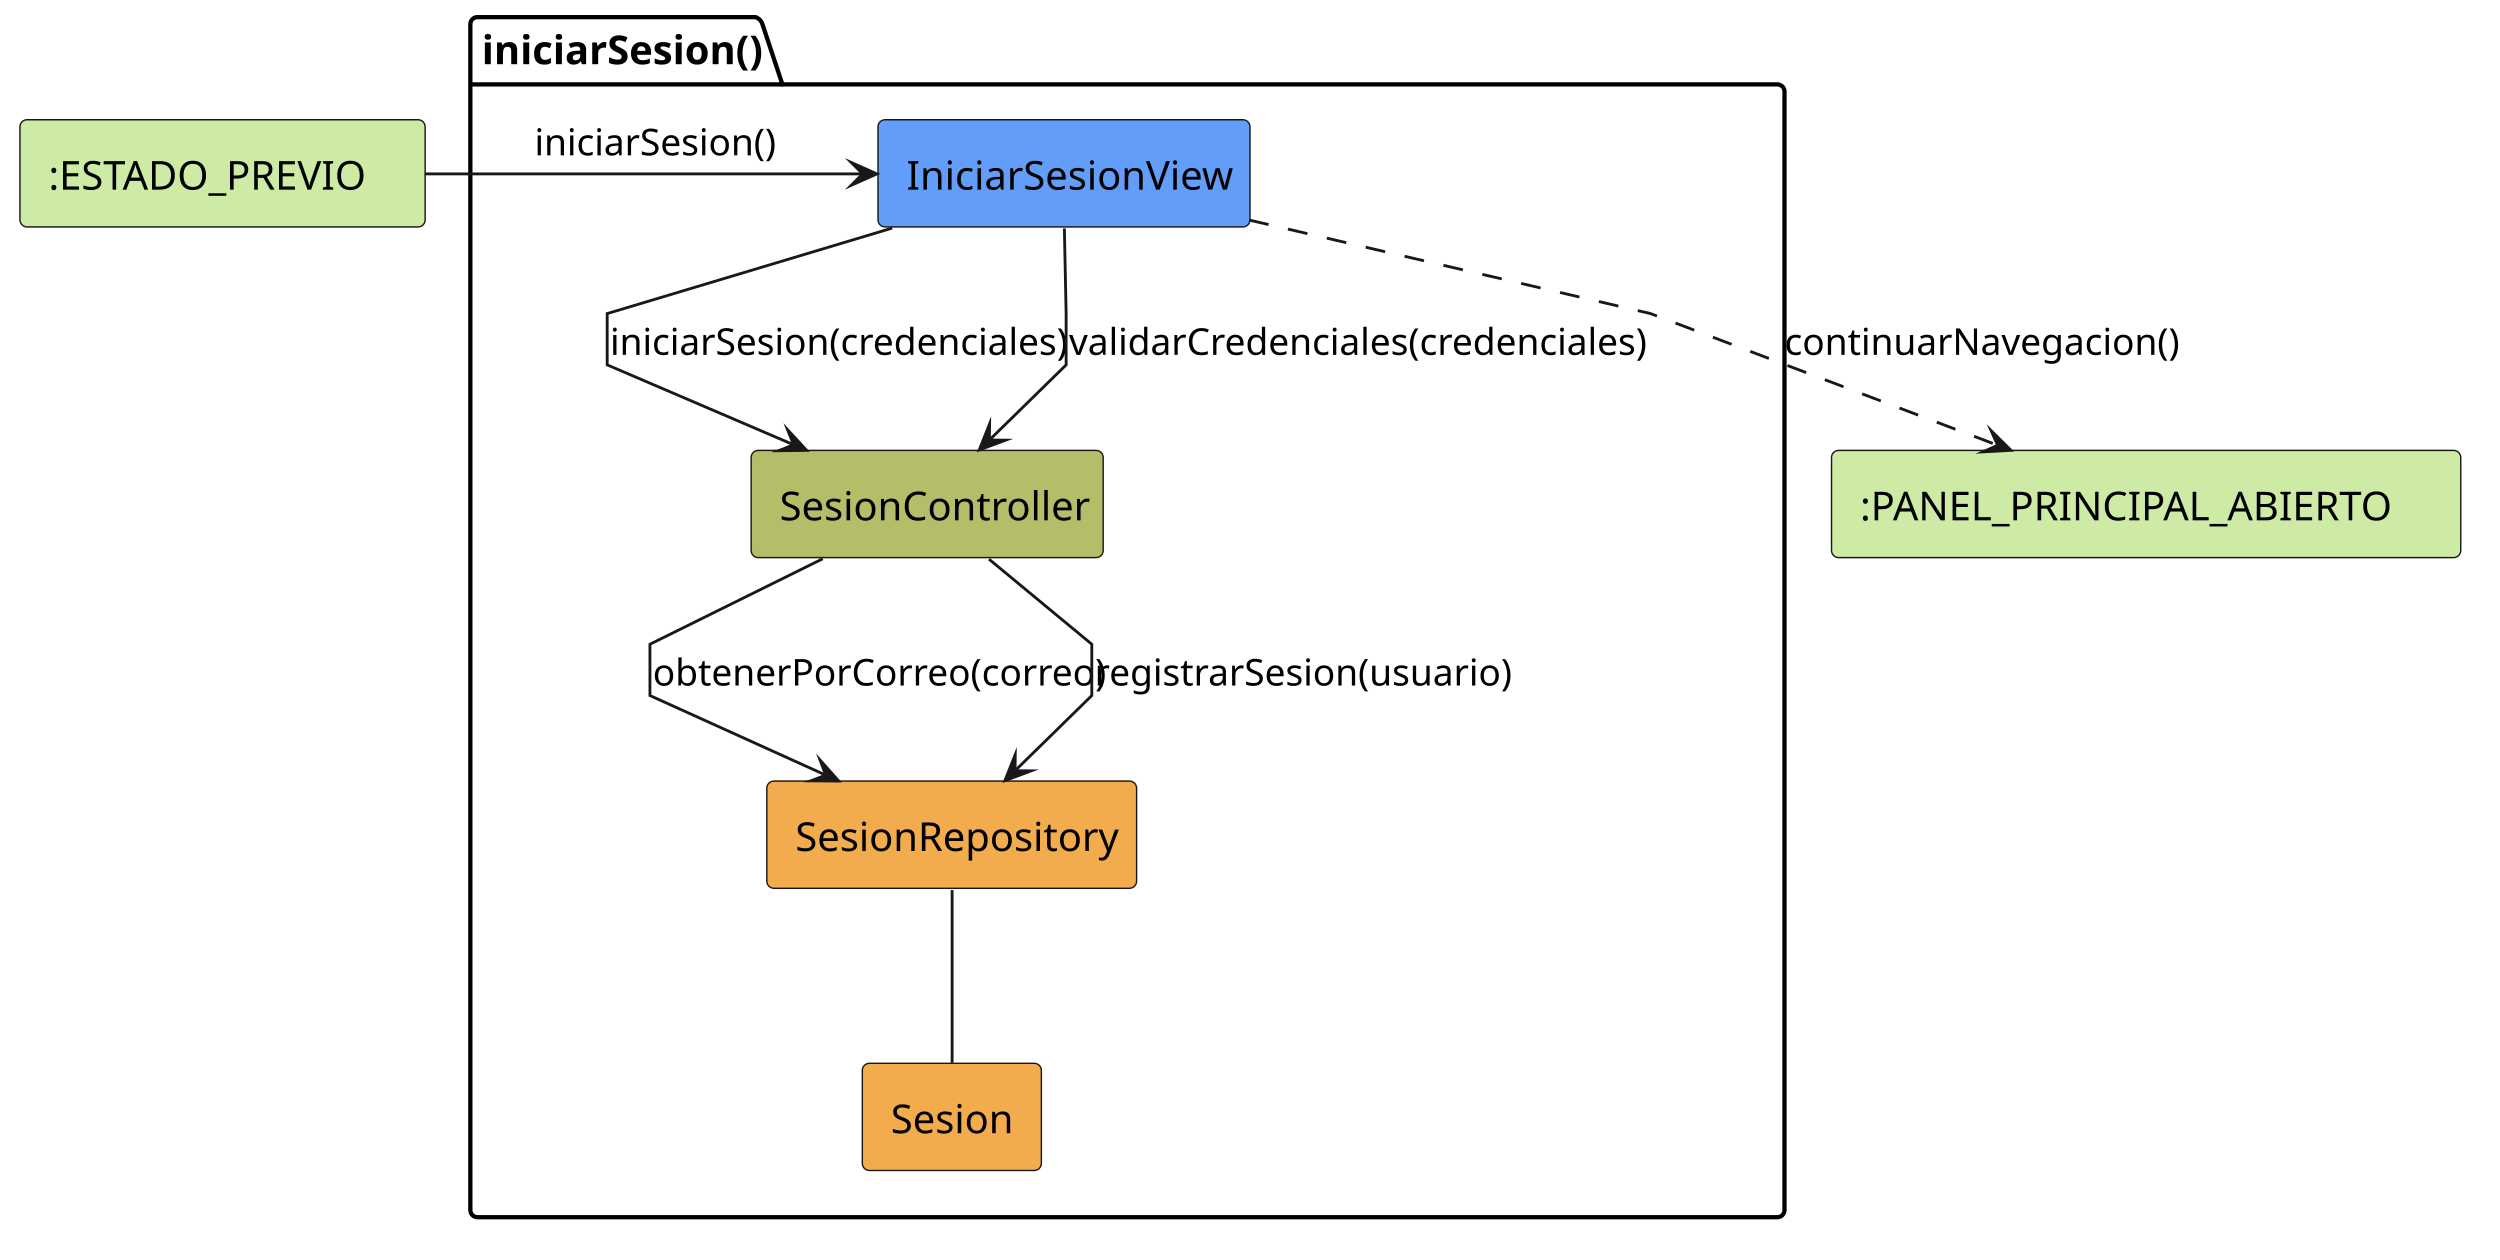
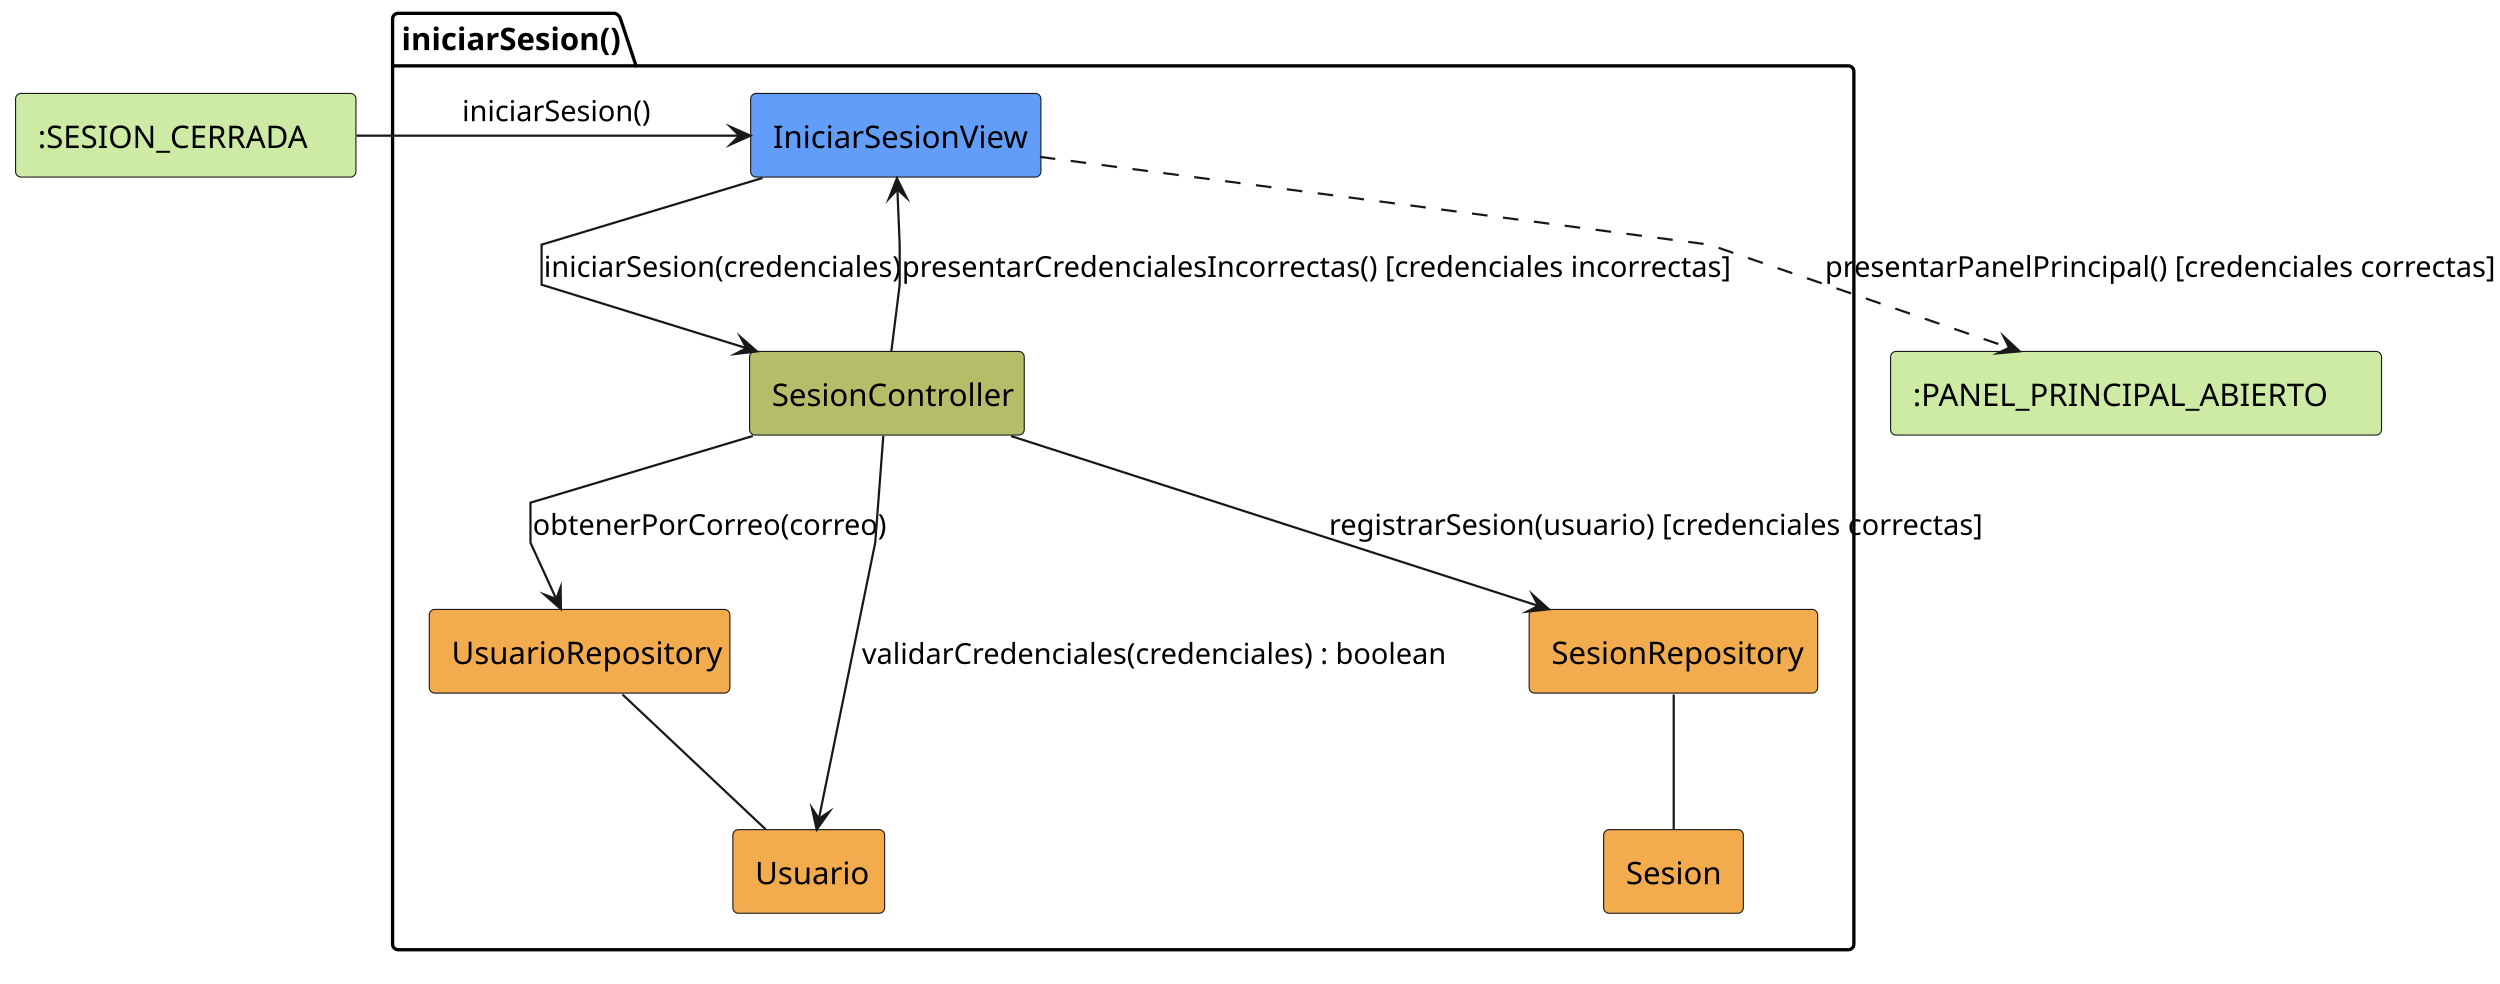
- <svg xmlns="http://www.w3.org/2000/svg" contentStyleType="text/css" data-diagram-type="DESCRIPTION" height="442px" preserveAspectRatio="none" style="width:877px;height:442px;background:#FFFFFF;" version="1.1" viewBox="0 0 877 442" width="877px" zoomAndPan="magnify">
+ <svg xmlns="http://www.w3.org/2000/svg" contentStyleType="text/css" data-diagram-type="DESCRIPTION" height="442px" preserveAspectRatio="none" style="width:1124px;height:442px;background:#FFFFFF;" version="1.1" viewBox="0 0 1124 442" width="1124px" zoomAndPan="magnify">
  <defs />
  <g>
    <g class="cluster" data-qualified-name="iniciarSesion" data-source-line="4" id="ent0002">
-       <path d="M167.5,6 L264.969,6 A3.75,3.75 0 0 1 267.469,8.5 L274.469,29.609 L623.5,29.609 A2.5,2.5 0 0 1 626,32.109 L626,424.5 A2.5,2.5 0 0 1 623.5,427 L167.5,427 A2.5,2.5 0 0 1 165,424.5 L165,8.5 A2.5,2.5 0 0 1 167.5,6" fill="none" style="stroke:#000000;stroke-width:1.5;" />
-       <line style="stroke:#000000;stroke-width:1.5;" x1="165" x2="274.469" y1="29.609" y2="29.609" />
-       <text fill="#000000" font-family="sans-serif" font-size="14" font-weight="700" lengthAdjust="spacing" textLength="96.469" x="169" y="22.533">iniciarSesion()</text>
+       <path d="M179,6 L276.469,6 A3.75,3.75 0 0 1 278.969,8.5 L285.969,29.609 L831,29.609 A2.5,2.5 0 0 1 833.5,32.109 L833.5,424.5 A2.5,2.5 0 0 1 831,427 L179,427 A2.5,2.5 0 0 1 176.5,424.5 L176.5,8.5 A2.5,2.5 0 0 1 179,6" fill="none" style="stroke:#000000;stroke-width:1.5;" />
+       <line style="stroke:#000000;stroke-width:1.5;" x1="176.5" x2="285.969" y1="29.609" y2="29.609" />
+       <text fill="#000000" font-family="sans-serif" font-size="14" font-weight="700" lengthAdjust="spacing" textLength="96.469" x="180.5" y="22.533">iniciarSesion()</text>
    </g>
    <g class="entity" data-qualified-name="iniciarSesion.IniciarSesionView" data-source-line="5" id="ent0003">
-       <rect fill="#629EF9" height="37.609" rx="2.5" ry="2.5" style="stroke:#181818;stroke-width:0.5;" width="130.496" x="308" y="42" />
-       <text fill="#000000" font-family="sans-serif" font-size="14" lengthAdjust="spacing" textLength="110.496" x="318" y="66.533">IniciarSesionView</text>
+       <rect fill="#629EF9" height="37.609" rx="2.5" ry="2.5" style="stroke:#181818;stroke-width:0.5;" width="130.496" x="337.5" y="42" />
+       <text fill="#000000" font-family="sans-serif" font-size="14" lengthAdjust="spacing" textLength="110.496" x="347.5" y="66.533">IniciarSesionView</text>
    </g>
    <g class="entity" data-qualified-name="iniciarSesion.SesionController" data-source-line="6" id="ent0004">
-       <rect fill="#B5BD68" height="37.609" rx="2.5" ry="2.5" style="stroke:#181818;stroke-width:0.5;" width="123.496" x="263.5" y="158" />
-       <text fill="#000000" font-family="sans-serif" font-size="14" lengthAdjust="spacing" textLength="103.496" x="273.5" y="182.533">SesionController</text>
+       <rect fill="#B5BD68" height="37.609" rx="2.5" ry="2.5" style="stroke:#181818;stroke-width:0.5;" width="123.496" x="337" y="158" />
+       <text fill="#000000" font-family="sans-serif" font-size="14" lengthAdjust="spacing" textLength="103.496" x="347" y="182.533">SesionController</text>
    </g>
-     <g class="entity" data-qualified-name="iniciarSesion.SesionRepository" data-source-line="7" id="ent0005">
-       <rect fill="#F2AC4E" height="37.609" rx="2.5" ry="2.5" style="stroke:#181818;stroke-width:0.5;" width="129.724" x="269" y="274" />
-       <text fill="#000000" font-family="sans-serif" font-size="14" lengthAdjust="spacing" textLength="109.724" x="279" y="298.533">SesionRepository</text>
+     <g class="entity" data-qualified-name="iniciarSesion.UsuarioRepository" data-source-line="7" id="ent0005">
+       <rect fill="#F2AC4E" height="37.609" rx="2.5" ry="2.5" style="stroke:#181818;stroke-width:0.5;" width="135.158" x="193" y="274" />
+       <text fill="#000000" font-family="sans-serif" font-size="14" lengthAdjust="spacing" textLength="115.158" x="203" y="298.533">UsuarioRepository</text>
    </g>
-     <g class="entity" data-qualified-name="iniciarSesion.Sesion" data-source-line="8" id="ent0006">
-       <rect fill="#F2AC4E" height="37.609" rx="2.5" ry="2.5" style="stroke:#181818;stroke-width:0.5;" width="62.807" x="302.5" y="373" />
-       <text fill="#000000" font-family="sans-serif" font-size="14" lengthAdjust="spacing" textLength="42.807" x="312.5" y="397.533">Sesion</text>
+     <g class="entity" data-qualified-name="iniciarSesion.Usuario" data-source-line="8" id="ent0006">
+       <rect fill="#F2AC4E" height="37.609" rx="2.5" ry="2.5" style="stroke:#181818;stroke-width:0.5;" width="68.241" x="329.5" y="373" />
+       <text fill="#000000" font-family="sans-serif" font-size="14" lengthAdjust="spacing" textLength="48.241" x="339.5" y="397.533">Usuario</text>
+     </g>
+     <g class="entity" data-qualified-name="iniciarSesion.SesionRepository" data-source-line="9" id="ent0007">
+       <rect fill="#F2AC4E" height="37.609" rx="2.5" ry="2.5" style="stroke:#181818;stroke-width:0.5;" width="129.724" x="687.5" y="274" />
+       <text fill="#000000" font-family="sans-serif" font-size="14" lengthAdjust="spacing" textLength="109.724" x="697.5" y="298.533">SesionRepository</text>
+     </g>
+     <g class="entity" data-qualified-name="iniciarSesion.Sesion" data-source-line="10" id="ent0008">
+       <rect fill="#F2AC4E" height="37.609" rx="2.5" ry="2.5" style="stroke:#181818;stroke-width:0.5;" width="62.807" x="721" y="373" />
+       <text fill="#000000" font-family="sans-serif" font-size="14" lengthAdjust="spacing" textLength="42.807" x="731" y="397.533">Sesion</text>
    </g>
    <g class="entity" data-qualified-name="EstadoEntrada" data-source-line="3" id="ent0001">
-       <rect fill="#CDEBA5" height="37.609" rx="2.5" ry="2.5" style="stroke:#181818;stroke-width:0.5;" width="142.144" x="7" y="42" />
-       <text fill="#000000" font-family="sans-serif" font-size="14" lengthAdjust="spacing" textLength="122.144" x="17" y="66.533">:ESTADO_PREVIO</text>
+       <rect fill="#CDEBA5" height="37.609" rx="2.5" ry="2.5" style="stroke:#181818;stroke-width:0.5;" width="153.034" x="7" y="42" />
+       <text fill="#000000" font-family="sans-serif" font-size="14" lengthAdjust="spacing" textLength="133.034" x="17" y="66.533">:SESION_CERRADA</text>
    </g>
-     <g class="entity" data-qualified-name="EstadoSalida" data-source-line="11" id="ent0007">
-       <rect fill="#CDEBA5" height="37.609" rx="2.5" ry="2.5" style="stroke:#181818;stroke-width:0.5;" width="220.737" x="642.5" y="158" />
-       <text fill="#000000" font-family="sans-serif" font-size="14" lengthAdjust="spacing" textLength="200.737" x="652.5" y="182.533">:PANEL_PRINCIPAL_ABIERTO</text>
+     <g class="entity" data-qualified-name="EstadoSalida" data-source-line="13" id="ent0009">
+       <rect fill="#CDEBA5" height="37.609" rx="2.5" ry="2.5" style="stroke:#181818;stroke-width:0.5;" width="220.737" x="850" y="158" />
+       <text fill="#000000" font-family="sans-serif" font-size="14" lengthAdjust="spacing" textLength="200.737" x="860" y="182.533">:PANEL_PRINCIPAL_ABIERTO</text>
    </g>
-     <g class="link" data-entity-1="ent0001" data-entity-2="ent0003" data-link-type="dependency" data-source-line="14" id="lnk8">
-       <path d="M149.04,61 C197.28,61 255.62,61 302.62,61" fill="none" id="EstadoEntrada-to-IniciarSesionView" style="stroke:#181818;stroke-width:1;" />
-       <polygon fill="#181818" points="307.62,61,298.62,57,302.62,61,298.62,65,307.62,61" style="stroke:#181818;stroke-width:1;stroke-linejoin:miter;stroke-miterlimit:10;" />
-       <text fill="#000000" font-family="sans-serif" font-size="13" lengthAdjust="spacing" textLength="82.361" x="187.5" y="54.495">iniciarSesion()</text>
+     <g class="link" data-entity-1="ent0001" data-entity-2="ent0003" data-link-type="dependency" data-source-line="16" id="lnk10">
+       <path d="M160.31,61 C214.42,61 281.08,61 332.39,61" fill="none" id="EstadoEntrada-to-IniciarSesionView" style="stroke:#181818;stroke-width:1;" />
+       <polygon fill="#181818" points="337.39,61,328.39,57,332.39,61,328.39,65,337.39,61" style="stroke:#181818;stroke-width:1;stroke-linejoin:miter;stroke-miterlimit:10;" />
+       <text fill="#000000" font-family="sans-serif" font-size="13" lengthAdjust="spacing" textLength="82.361" x="207.75" y="54.495">iniciarSesion()</text>
    </g>
-     <g class="link" data-entity-1="ent0003" data-entity-2="ent0004" data-link-type="dependency" data-source-line="16" id="lnk9">
-       <path d="M312.97,80.01 C267.57,93.63 213,110 213,110 C213,110 213,128 213,128 C213,128 246.604,142.4 278.384,156.02" fill="none" id="IniciarSesionView-to-SesionController" style="stroke:#181818;stroke-width:1;" />
-       <polygon fill="#181818" points="282.98,157.99,276.283,150.768,278.384,156.02,273.132,158.121,282.98,157.99" style="stroke:#181818;stroke-width:1;stroke-linejoin:miter;stroke-miterlimit:10;" />
-       <text fill="#000000" font-family="sans-serif" font-size="13" lengthAdjust="spacing" textLength="155.346" x="214" y="124.495">iniciarSesion(credenciales)</text>
+     <g class="link" data-entity-1="ent0003" data-entity-2="ent0004" data-link-type="dependency" data-source-line="18" id="lnk11">
+       <path d="M342.84,80.01 C297.73,93.63 243.5,110 243.5,110 C243.5,110 243.5,128 243.5,128 C243.5,128 291.584,142.891 335.564,156.511" fill="none" id="IniciarSesionView-to-SesionController" style="stroke:#181818;stroke-width:1;" />
+       <polygon fill="#181818" points="340.34,157.99,332.926,151.507,335.564,156.511,330.56,159.149,340.34,157.99" style="stroke:#181818;stroke-width:1;stroke-linejoin:miter;stroke-miterlimit:10;" />
+       <text fill="#000000" font-family="sans-serif" font-size="13" lengthAdjust="spacing" textLength="155.346" x="244.5" y="124.495">iniciarSesion(credenciales)</text>
    </g>
-     <g class="link" data-entity-1="ent0003" data-entity-2="ent0004" data-link-type="dependency" data-source-line="17" id="lnk10">
-       <path d="M373.38,80.15 C373.66,93.74 374,110 374,110 C374,110 374,128 374,128 C374,128 360.973,140.762 347.093,154.352" fill="none" id="IniciarSesionView-to-SesionController-1" style="stroke:#181818;stroke-width:1;" />
-       <polygon fill="#181818" points="343.52,157.85,352.749,154.412,347.093,154.352,347.152,148.695,343.52,157.85" style="stroke:#181818;stroke-width:1;stroke-linejoin:miter;stroke-miterlimit:10;" />
-       <text fill="#000000" font-family="sans-serif" font-size="13" lengthAdjust="spacing" textLength="195.812" x="375" y="124.495">validarCredenciales(credenciales)</text>
-     </g>
-     <g class="link" data-entity-1="ent0004" data-entity-2="ent0005" data-link-type="dependency" data-source-line="18" id="lnk11">
-       <path d="M288.6,196.01 C261.08,209.63 228,226 228,226 C228,226 228,244 228,244 C228,244 259.595,258.308 289.675,271.928" fill="none" id="SesionController-to-SesionRepository" style="stroke:#181818;stroke-width:1;" />
-       <polygon fill="#181818" points="294.23,273.99,287.681,266.634,289.675,271.928,284.381,273.922,294.23,273.99" style="stroke:#181818;stroke-width:1;stroke-linejoin:miter;stroke-miterlimit:10;" />
-       <text fill="#000000" font-family="sans-serif" font-size="13" lengthAdjust="spacing" textLength="149.564" x="229" y="240.495">obtenerPorCorreo(correo)</text>
+     <g class="link" data-entity-1="ent0004" data-entity-2="ent0003" data-link-type="dependency" data-source-line="21" id="lnk14">
+       <path d="M400.77,157.85 C402.47,144.26 404.5,128 404.5,128 C404.5,128 404.5,110 404.5,110 C404.5,110 404.026,98.736 403.466,85.146" fill="none" id="SesionController-to-IniciarSesionView" style="stroke:#181818;stroke-width:1;" />
+       <polygon fill="#181818" points="403.26,80.15,399.634,89.307,403.466,85.146,407.627,88.978,403.26,80.15" style="stroke:#181818;stroke-width:1;stroke-linejoin:miter;stroke-miterlimit:10;" />
+       <text fill="#000000" font-family="sans-serif" font-size="13" lengthAdjust="spacing" textLength="354.764" x="405.5" y="124.495">presentarCredencialesIncorrectas() [credenciales incorrectas]</text>
    </g>
    <g class="link" data-entity-1="ent0004" data-entity-2="ent0005" data-link-type="dependency" data-source-line="19" id="lnk12">
-       <path d="M346.93,196.15 C363.35,209.74 383,226 383,226 C383,226 383,244 383,244 C383,244 369.973,256.762 356.093,270.352" fill="none" id="SesionController-to-SesionRepository-1" style="stroke:#181818;stroke-width:1;" />
-       <polygon fill="#181818" points="352.52,273.85,361.749,270.412,356.093,270.352,356.152,264.695,352.52,273.85" style="stroke:#181818;stroke-width:1;stroke-linejoin:miter;stroke-miterlimit:10;" />
-       <text fill="#000000" font-family="sans-serif" font-size="13" lengthAdjust="spacing" textLength="138.722" x="384" y="240.495">registrarSesion(usuario)</text>
+       <path d="M338.47,196.01 C293.07,209.63 238.5,226 238.5,226 C238.5,226 238.5,244 238.5,244 C238.5,244 243.866,255.715 250.096,269.305" fill="none" id="SesionController-to-UsuarioRepository" style="stroke:#181818;stroke-width:1;" />
+       <polygon fill="#181818" points="252.18,273.85,252.066,264.002,250.096,269.305,244.793,267.336,252.18,273.85" style="stroke:#181818;stroke-width:1;stroke-linejoin:miter;stroke-miterlimit:10;" />
+       <text fill="#000000" font-family="sans-serif" font-size="13" lengthAdjust="spacing" textLength="149.564" x="239.5" y="240.495">obtenerPorCorreo(correo)</text>
    </g>
-     <g class="link" data-entity-1="ent0005" data-entity-2="ent0006" data-link-type="association" data-source-line="20" id="lnk13">
-       <path d="M334,312.24 C334,329.59 334,355.52 334,372.84" fill="none" id="SesionRepository-Sesion" style="stroke:#181818;stroke-width:1;" />
+     <g class="link" data-entity-1="ent0004" data-entity-2="ent0006" data-link-type="dependency" data-source-line="20" id="lnk13">
+       <path d="M397.13,196.03 C395.65,215.58 393.5,244 393.5,244 C393.5,244 376.19,328.821 368.18,368.071" fill="none" id="SesionController-to-Usuario" style="stroke:#181818;stroke-width:1;" />
+       <polygon fill="#181818" points="367.18,372.97,372.899,364.952,368.18,368.071,365.06,363.352,367.18,372.97" style="stroke:#181818;stroke-width:1;stroke-linejoin:miter;stroke-miterlimit:10;" />
+       <text fill="#000000" font-family="sans-serif" font-size="13" lengthAdjust="spacing" textLength="252.916" x="387.5" y="298.495">validarCredenciales(credenciales) : boolean</text>
    </g>
-     <g class="link" data-entity-1="ent0003" data-entity-2="ent0007" data-link-type="dependency" data-source-line="21" id="lnk14">
-       <path d="M438.18,77.19 C498.53,91.25 579,110 579,110 C579,110 649.265,136.646 700.775,156.196" fill="none" id="IniciarSesionView-to-EstadoSalida" style="stroke:#181818;stroke-width:1;stroke-dasharray:7,7;" />
-       <polygon fill="#181818" points="705.45,157.97,698.455,151.037,700.775,156.196,695.616,158.516,705.45,157.97" style="stroke:#181818;stroke-width:1;stroke-linejoin:miter;stroke-miterlimit:10;" />
-       <text fill="#000000" font-family="sans-serif" font-size="13" lengthAdjust="spacing" textLength="130.793" x="626" y="124.495">continuarNavegacion()</text>
+     <g class="link" data-entity-1="ent0004" data-entity-2="ent0007" data-link-type="dependency" data-source-line="22" id="lnk15">
+       <path d="M454.59,196.06 C520.78,217.38 625.421,251.077 691.621,272.397" fill="none" id="SesionController-to-SesionRepository" style="stroke:#181818;stroke-width:1;" />
+       <polygon fill="#181818" points="696.38,273.93,689.039,267.364,691.621,272.397,686.587,274.978,696.38,273.93" style="stroke:#181818;stroke-width:1;stroke-linejoin:miter;stroke-miterlimit:10;" />
+       <text fill="#000000" font-family="sans-serif" font-size="13" lengthAdjust="spacing" textLength="279.614" x="597.5" y="240.495">registrarSesion(usuario) [credenciales correctas]</text>
+     </g>
+     <g class="link" data-entity-1="ent0005" data-entity-2="ent0006" data-link-type="association" data-source-line="23" id="lnk16">
+       <path d="M279.87,312.24 C298.29,329.59 325.83,355.52 344.21,372.84" fill="none" id="UsuarioRepository-Usuario" style="stroke:#181818;stroke-width:1;" />
+     </g>
+     <g class="link" data-entity-1="ent0007" data-entity-2="ent0008" data-link-type="association" data-source-line="24" id="lnk17">
+       <path d="M752.5,312.24 C752.5,329.59 752.5,355.52 752.5,372.84" fill="none" id="SesionRepository-Sesion" style="stroke:#181818;stroke-width:1;" />
+     </g>
+     <g class="link" data-entity-1="ent0003" data-entity-2="ent0009" data-link-type="dependency" data-source-line="25" id="lnk18">
+       <path d="M467.51,70.53 C572.69,84.32 768.5,110 768.5,110 C768.5,110 846.462,136.794 903.312,156.344" fill="none" id="IniciarSesionView-to-EstadoSalida" style="stroke:#181818;stroke-width:1;stroke-dasharray:7,7;" />
+       <polygon fill="#181818" points="908.04,157.97,900.83,151.261,903.312,156.344,898.228,158.826,908.04,157.97" style="stroke:#181818;stroke-width:1;stroke-linejoin:miter;stroke-miterlimit:10;" />
+       <text fill="#000000" font-family="sans-serif" font-size="13" lengthAdjust="spacing" textLength="287.574" x="820.5" y="124.495">presentarPanelPrincipal() [credenciales correctas]</text>
    </g>
  </g>
</svg>
